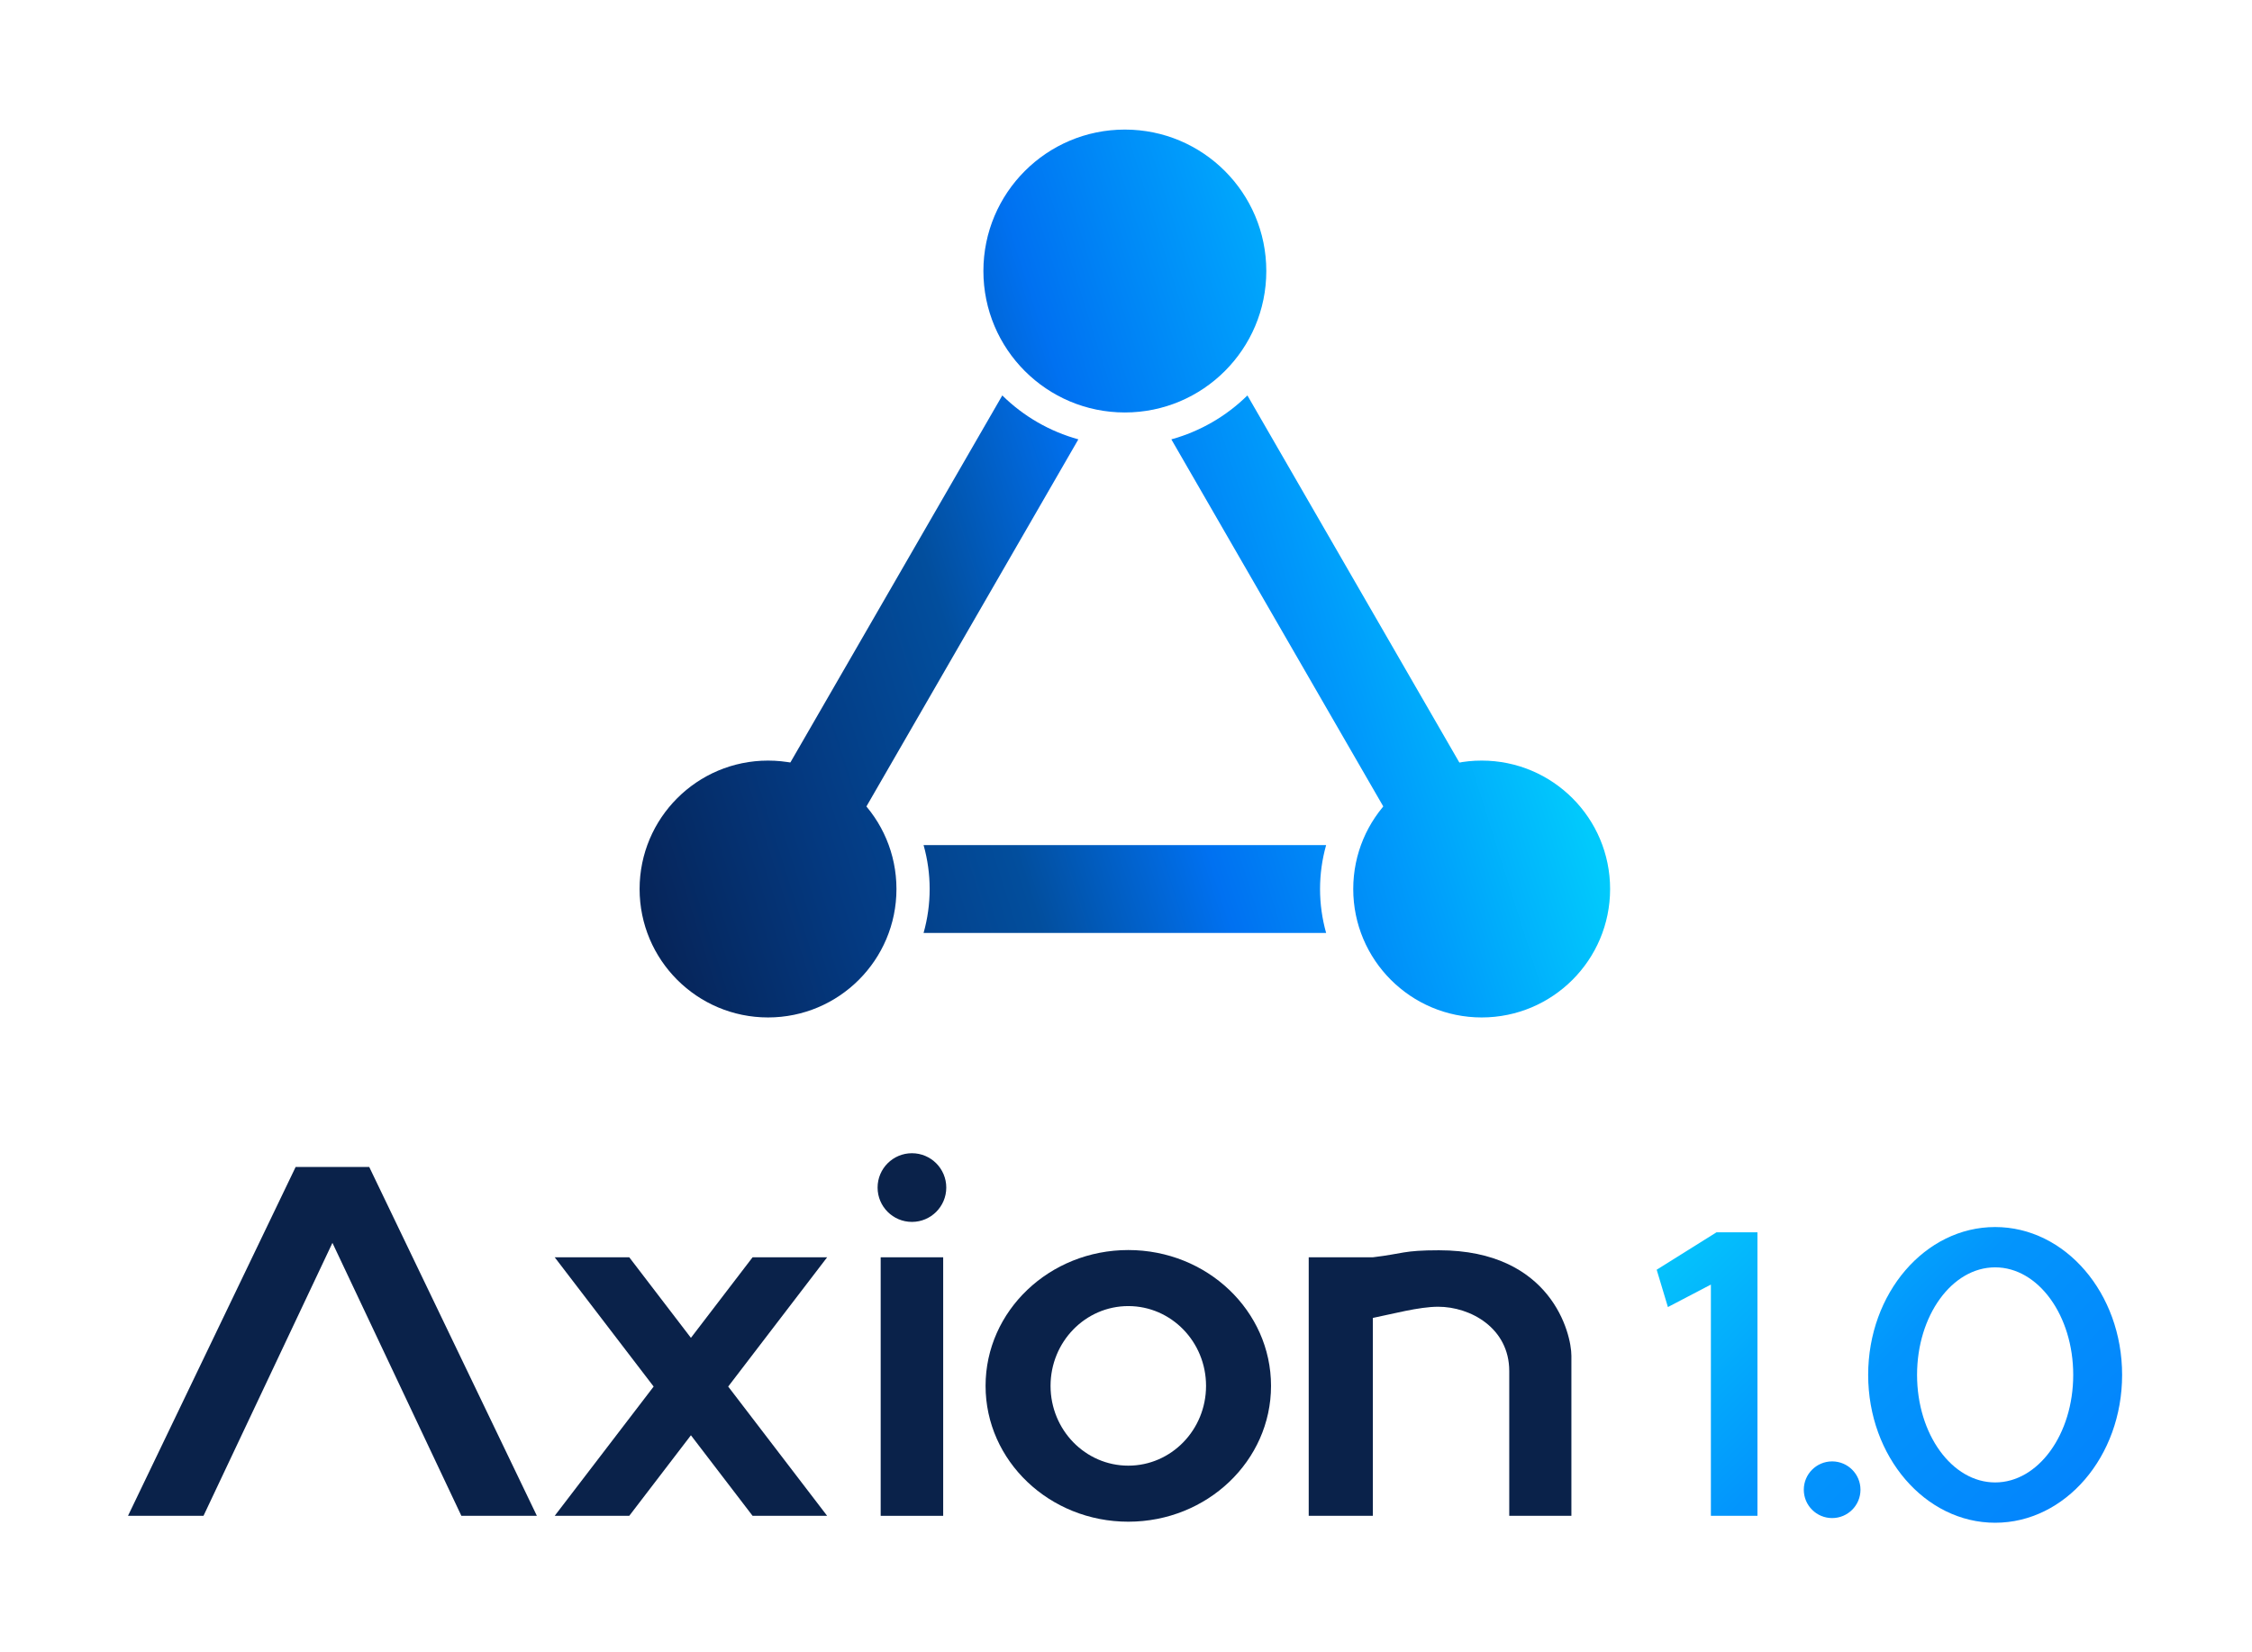
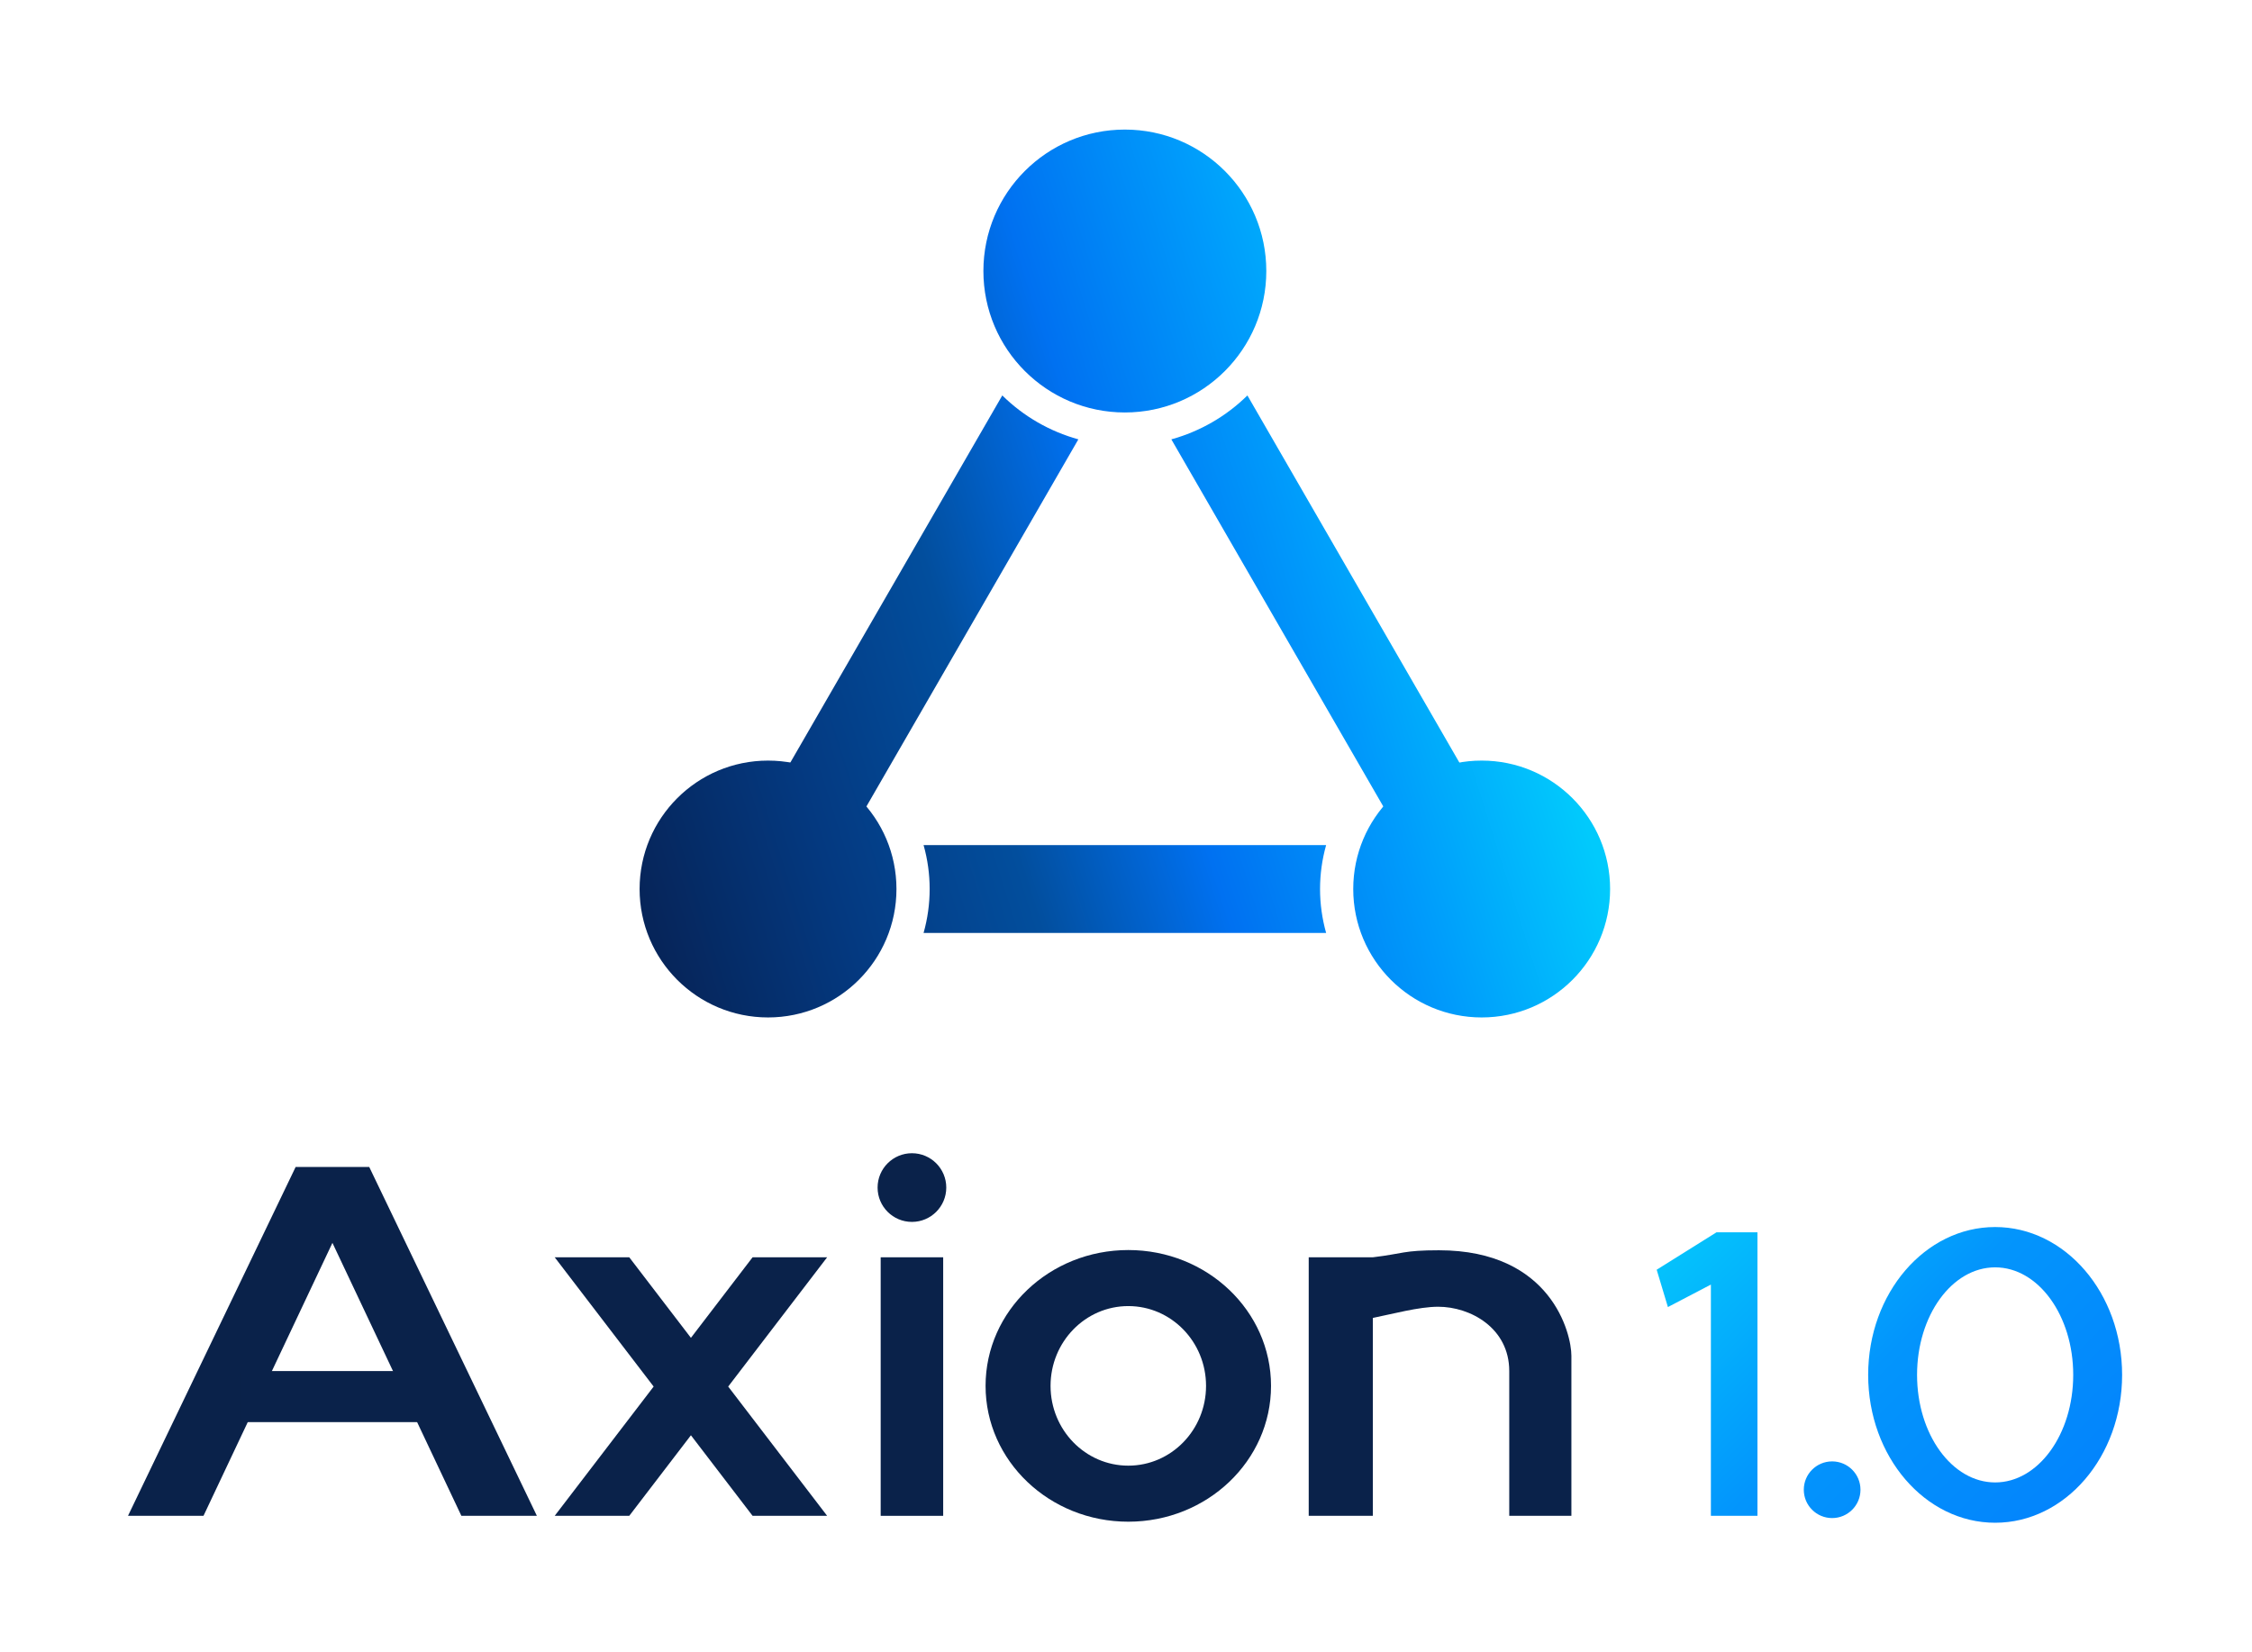
<svg xmlns="http://www.w3.org/2000/svg" viewBox="186 301 882 647" width="882" height="647">
  <defs>
    <linearGradient id="gIcon" gradientUnits="userSpaceOnUse" x1="211.61" y1="-66.72" x2="555.37" y2="-175.11">
      <stop offset="0%" stop-color="#06255a" />
      <stop offset="20%" stop-color="#043980" />
      <stop offset="40%" stop-color="#024e9d" />
      <stop offset="60%" stop-color="#0071f1" />
      <stop offset="80%" stop-color="#009bfb" />
      <stop offset="100%" stop-color="#01cafc" />
    </linearGradient>
    <linearGradient id="gVer" gradientUnits="userSpaceOnUse" x1="818" y1="818" x2="940" y2="940">
      <stop offset="0%" stop-color="#04c1fc" />
      <stop offset="50%" stop-color="#0395fc" />
      <stop offset="100%" stop-color="#0385fc" />
    </linearGradient>
  </defs>
  <g id="icon" fill="url(#gIcon)">
    <path d="M471.9 640.6 L578.55 455.88 A68.4 68.4 0 0 0 608.34 473.08 L501.7 657.8 Z" />
    <path d="M751.4 657.8 L644.76 473.08 A68.4 68.4 0 0 0 674.55 455.88 L781.2 640.6 Z" />
    <path d="M547.72 632 L705.38 632 A63.3 63.3 0 0 0 705.38 666.4 L547.72 666.4 A63.3 63.3 0 0 0 547.72 632 Z" />
    <circle cx="626.55" cy="407.15" r="55.4" />
    <circle cx="486.8" cy="649.2" r="50.3" />
    <circle cx="766.3" cy="649.2" r="50.3" />
  </g>
  <g id="wordmark" fill="#0a224a">
    <path d="M301.79 758.06 L330.61 758.06 L396.27 894.7 L366.7 894.7 L316.2 787.79 L265.7 894.7 L236.13 894.7 Z" />
+     <path d="M280 838 H352 V858 H280 Z" />
    <path d="M403.25 793.44 L432.45 793.44 L456.6 824.99 L480.75 793.44 L509.95 793.44 L471.2 844.07 L509.95 894.7 L480.75 894.7 L456.6 863.15 L432.45 894.7 L403.25 894.7 L442 844.07 Z" />
    <rect x="530.92" y="793.44" width="24.48" height="101.26" />
    <circle cx="543.16" cy="766.13" r="13.45" />
    <path fill-rule="evenodd" d="M572 843.8 A55.9 53.2 0 1 1 683.8 843.8 A55.9 53.2 0 1 1 572 843.8 Z M597.45 843.8 A30.45 31.25 0 1 0 658.35 843.8 A30.45 31.25 0 1 0 597.45 843.8 Z" />
    <path d="M698.56 793.44 L723.68 793.44 C735.69 792.01 735.47 790.69 749.56 790.69 C793.62 790.69 801.44 823.37 801.44 832 L801.44 894.7 L777.1 894.7 L777.1 838 C777.1 821.13 761.89 812.81 749.25 812.81 C741.76 812.81 731.29 815.66 723.68 817.19 L723.68 894.7 L698.56 894.7 Z" />
  </g>
  <g id="version" fill="url(#gVer)">
    <path d="M874.31 783.65 L858.28 783.65 L834.84 798.31 L839.24 812.93 L856.07 804.13 L856.07 894.7 L874.31 894.7 Z" />
    <circle cx="903.56" cy="884.48" r="11.1" />
    <path fill-rule="evenodd" d="M917.67 839.5 A49.73 57.91 0 1 1 1017.13 839.5 A49.73 57.91 0 1 1 917.67 839.5 Z M936.82 839.5 A30.58 42.12 0 1 0 997.98 839.5 A30.58 42.12 0 1 0 936.82 839.5 Z" />
  </g>
</svg>
